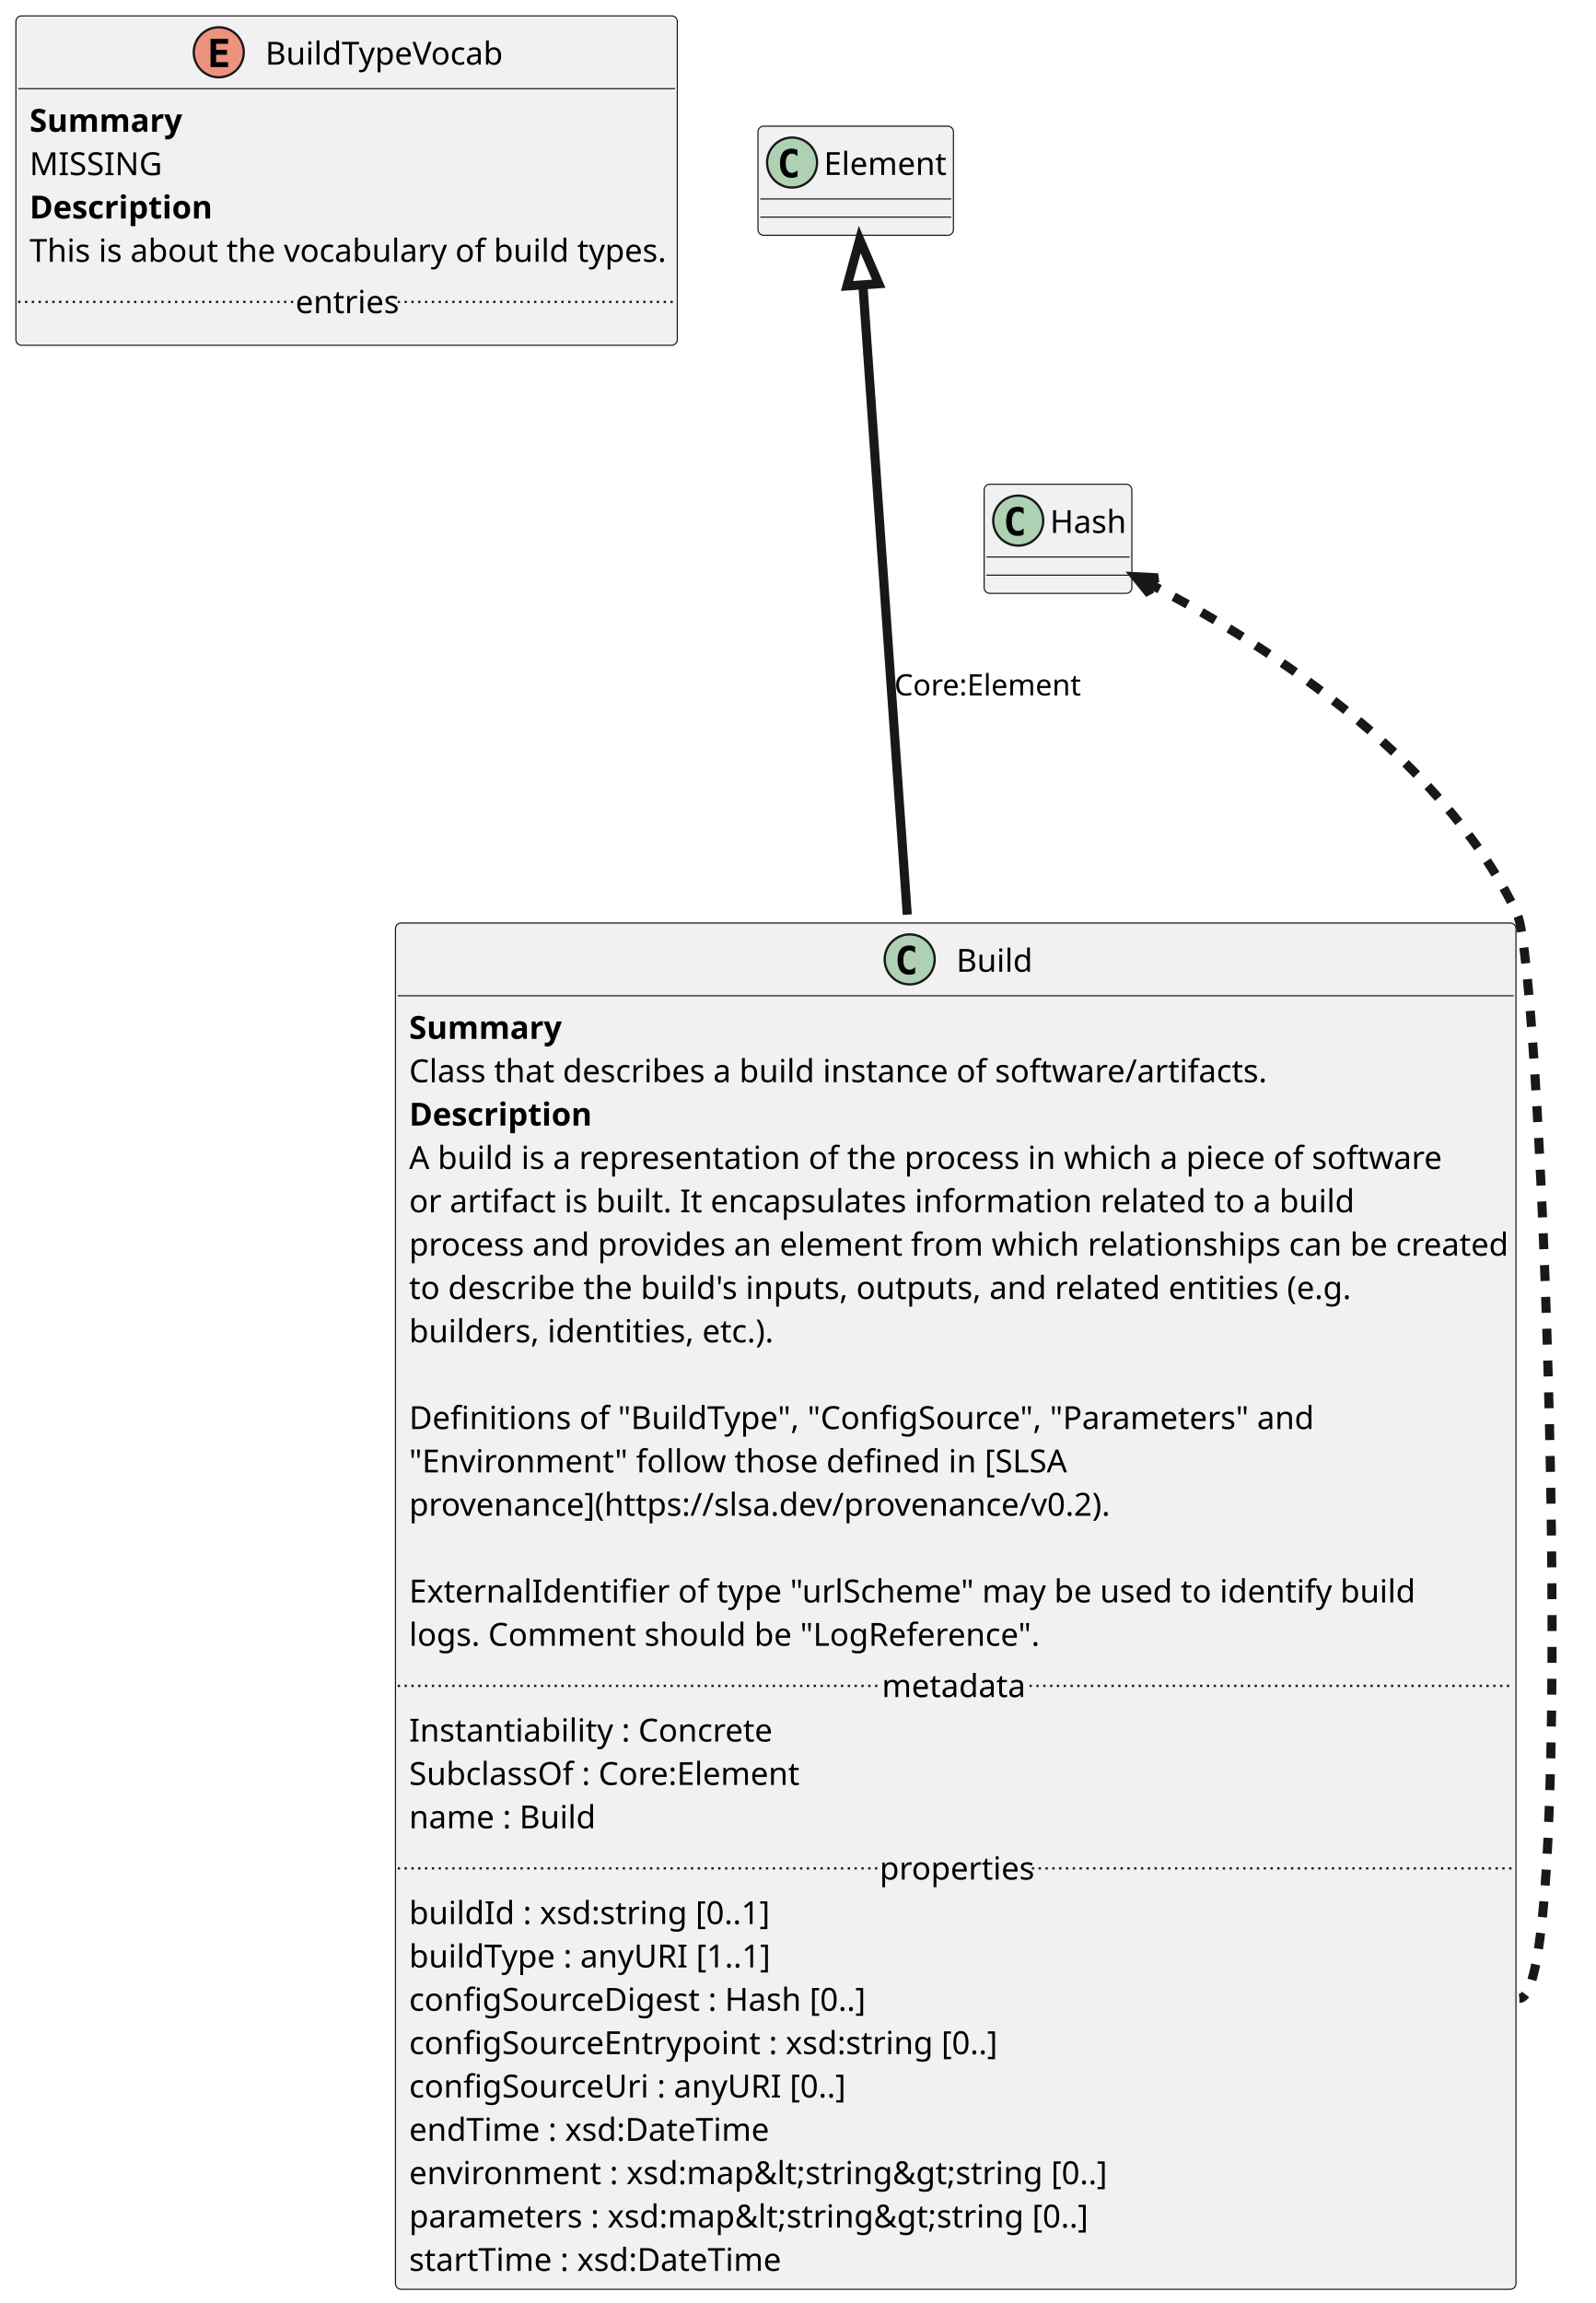
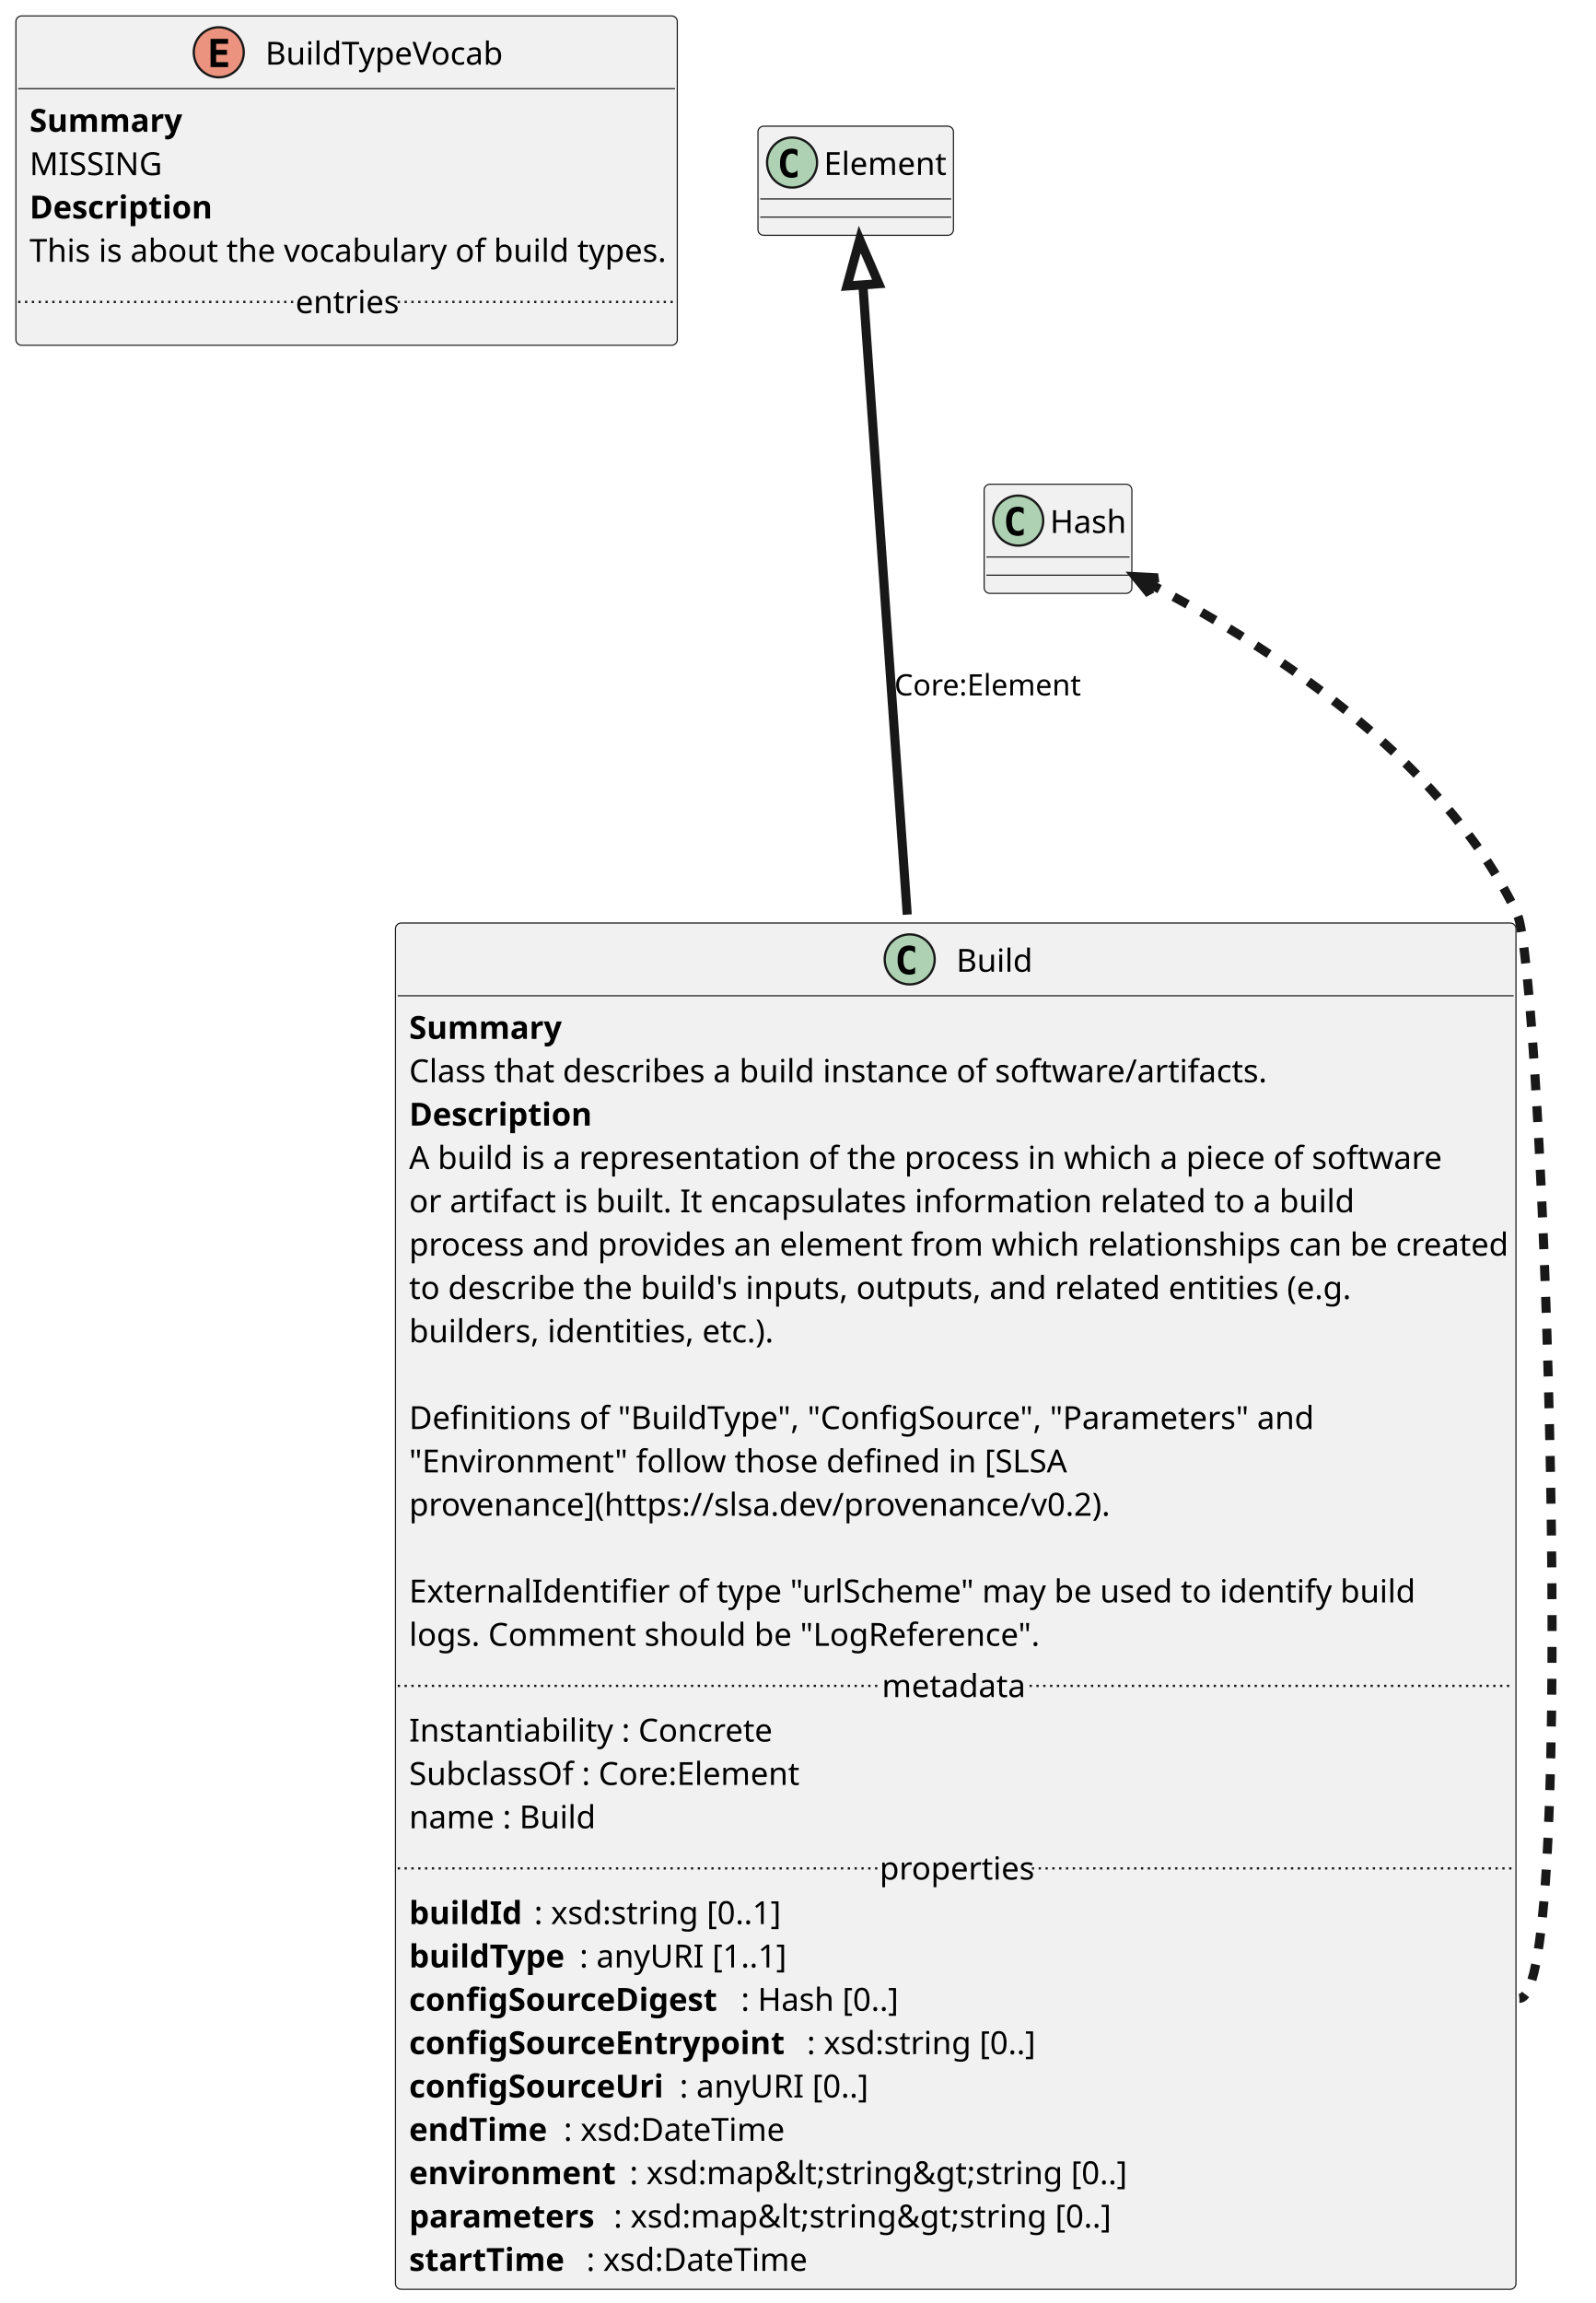
<svg xmlns="http://www.w3.org/2000/svg" contentStyleType="text/css" height="1013px" preserveAspectRatio="none" style="width:702px;height:1013px;background:#FFFFFF;" version="1.1" viewBox="0 0 702 1013" width="702px" zoomAndPan="magnify">
  <defs />
  <g>
    <g id="elem_BuildTypeVocab">
-       <rect codeLine="2" fill="#F1F1F1" height="144.874" id="BuildTypeVocab" rx="2.5" ry="2.5" style="stroke:#181818;stroke-width:0.5;" width="291" x="7" y="7" />
+       <rect codeLine="4" fill="#F1F1F1" height="144.874" id="BuildTypeVocab" rx="2.5" ry="2.5" style="stroke:#181818;stroke-width:0.5;" width="291" x="7" y="7" />
      <ellipse cx="96.25" cy="23" fill="#EB937F" rx="11" ry="11" style="stroke:#181818;stroke-width:1.0;" />
      <path d="M92.641,17.109 L100.359,17.109 L100.359,19.266 L95.094,19.266 L95.094,21.938 L99.859,21.938 L99.859,24.094 L95.094,24.094 L95.094,27.344 L100.359,27.344 L100.359,29.5 L92.641,29.5 L92.641,17.109 Z " fill="#000000" />
      <text fill="#000000" font-family="sans-serif" font-size="14" lengthAdjust="spacing" textLength="104" x="116.75" y="28.432">BuildTypeVocab</text>
      <line style="stroke:#181818;stroke-width:0.5;" x1="8" x2="297" y1="39" y2="39" />
      <text fill="#000000" font-family="sans-serif" font-size="14" font-weight="bold" lengthAdjust="spacing" textLength="68" x="13" y="57.966">Summary</text>
      <text fill="#000000" font-family="sans-serif" font-size="14" lengthAdjust="spacing" textLength="60" x="13" y="77.034">MISSING</text>
      <text fill="#000000" font-family="sans-serif" font-size="14" font-weight="bold" lengthAdjust="spacing" textLength="83" x="13" y="96.102">Description</text>
      <text fill="#000000" font-family="sans-serif" font-size="14" lengthAdjust="spacing" textLength="279" x="13" y="115.17">This is about the vocabulary of build types.</text>
      <line style="stroke:#181818;stroke-width:1.0;stroke-dasharray:1.0,2.0;" x1="8" x2="130" y1="132.806" y2="132.806" />
      <text fill="#000000" font-family="sans-serif" font-size="14" lengthAdjust="spacing" textLength="45" x="130" y="137.738">entries</text>
      <line style="stroke:#181818;stroke-width:1.0;stroke-dasharray:1.0,2.0;" x1="175" x2="297" y1="132.806" y2="132.806" />
    </g>
    <g id="elem_Build">
-       <rect codeLine="11" fill="#F1F1F1" height="600.97" id="Build" rx="2.5" ry="2.5" style="stroke:#181818;stroke-width:0.5;" width="493" x="174" y="406" />
+       <rect codeLine="13" fill="#F1F1F1" height="600.97" id="Build" rx="2.5" ry="2.5" style="stroke:#181818;stroke-width:0.5;" width="493" x="174" y="406" />
      <ellipse cx="400.25" cy="422" fill="#ADD1B2" rx="11" ry="11" style="stroke:#181818;stroke-width:1.0;" />
      <path d="M400.047,428.734 Q397.562,428.734 396.234,427.094 Q394.922,425.422 394.922,422.312 Q394.922,419.188 396.234,417.531 Q397.562,415.875 400.047,415.875 Q400.766,415.875 401.422,416.031 Q402.062,416.188 402.625,416.484 L402.625,419.203 Q402.266,418.859 401.969,418.672 Q401.672,418.469 401.406,418.344 Q401.094,418.203 400.781,418.141 Q400.484,418.078 400.172,418.078 Q398.844,418.078 398.156,419.141 Q397.469,420.234 397.469,422.312 Q397.469,424.406 398.156,425.469 Q398.844,426.547 400.172,426.547 Q400.812,426.547 401.406,426.266 Q401.703,426.141 401.984,425.953 Q402.281,425.75 402.625,425.422 L402.625,428.141 Q402.047,428.438 401.406,428.594 Q400.766,428.734 400.047,428.734 Z " fill="#000000" />
      <text fill="#000000" font-family="sans-serif" font-size="14" lengthAdjust="spacing" textLength="32" x="420.75" y="427.432">Build</text>
      <line style="stroke:#181818;stroke-width:0.5;" x1="175" x2="666" y1="438" y2="438" />
      <text fill="#000000" font-family="sans-serif" font-size="14" font-weight="bold" lengthAdjust="spacing" textLength="68" x="180" y="456.966">Summary</text>
      <text fill="#000000" font-family="sans-serif" font-size="14" lengthAdjust="spacing" textLength="380" x="180" y="476.034">Class that describes a build instance of software/artifacts.</text>
      <text fill="#000000" font-family="sans-serif" font-size="14" font-weight="bold" lengthAdjust="spacing" textLength="83" x="180" y="495.102">Description</text>
      <text fill="#000000" font-family="sans-serif" font-size="14" lengthAdjust="spacing" textLength="456" x="180" y="514.17">A build is a representation of the process in which a piece of software</text>
      <text fill="#000000" font-family="sans-serif" font-size="14" lengthAdjust="spacing" textLength="416" x="180" y="533.238">or artifact is built. It encapsulates information related to a build</text>
      <text fill="#000000" font-family="sans-serif" font-size="14" lengthAdjust="spacing" textLength="481" x="180" y="552.306">process and provides an element from which relationships can be created</text>
      <text fill="#000000" font-family="sans-serif" font-size="14" lengthAdjust="spacing" textLength="412" x="180" y="571.373">to describe the build's inputs, outputs, and related entities (e.g.</text>
      <text fill="#000000" font-family="sans-serif" font-size="14" lengthAdjust="spacing" textLength="158" x="180" y="590.441">builders, identities, etc.).</text>
      <text fill="#000000" font-family="sans-serif" font-size="14" lengthAdjust="spacing" textLength="4" x="180" y="609.509"> </text>
      <text fill="#000000" font-family="sans-serif" font-size="14" lengthAdjust="spacing" textLength="401" x="180" y="628.577">Definitions of "BuildType", "ConfigSource", "Parameters" and</text>
      <text fill="#000000" font-family="sans-serif" font-size="14" lengthAdjust="spacing" textLength="289" x="180" y="647.645">"Environment" follow those defined in [SLSA</text>
      <text fill="#000000" font-family="sans-serif" font-size="14" lengthAdjust="spacing" textLength="304" x="180" y="666.713">provenance](https://slsa.dev/provenance/v0.2).</text>
      <text fill="#000000" font-family="sans-serif" font-size="14" lengthAdjust="spacing" textLength="4" x="180" y="685.781"> </text>
      <text fill="#000000" font-family="sans-serif" font-size="14" lengthAdjust="spacing" textLength="439" x="180" y="704.849">ExternalIdentifier of type "urlScheme" may be used to identify build</text>
      <text fill="#000000" font-family="sans-serif" font-size="14" lengthAdjust="spacing" textLength="277" x="180" y="723.917">logs. Comment should be "LogReference".</text>
      <text fill="#000000" font-family="sans-serif" font-size="14" lengthAdjust="spacing" textLength="160" x="180" y="766.053">Instantiability : Concrete</text>
      <text fill="#000000" font-family="sans-serif" font-size="14" lengthAdjust="spacing" textLength="171" x="180" y="785.12">SubclassOf : Core:Element</text>
      <text fill="#000000" font-family="sans-serif" font-size="14" lengthAdjust="spacing" textLength="80" x="180" y="804.188">name : Build</text>
      <line style="stroke:#181818;stroke-width:1.0;stroke-dasharray:1.0,2.0;" x1="175" x2="388" y1="741.553" y2="741.553" />
      <text fill="#000000" font-family="sans-serif" font-size="14" lengthAdjust="spacing" textLength="65" x="388" y="746.485">metadata</text>
      <line style="stroke:#181818;stroke-width:1.0;stroke-dasharray:1.0,2.0;" x1="453" x2="666" y1="741.553" y2="741.553" />
-       <text fill="#000000" font-family="sans-serif" font-size="14" lengthAdjust="spacing" textLength="151" x="180" y="846.324">buildId : xsd:string [0..1]</text>
-       <text fill="#000000" font-family="sans-serif" font-size="14" lengthAdjust="spacing" textLength="154" x="180" y="865.392">buildType : anyURI [1..1]</text>
-       <text fill="#000000" font-family="sans-serif" font-size="14" lengthAdjust="spacing" textLength="199" x="180" y="884.46">configSourceDigest : Hash [0..]</text>
-       <text fill="#000000" font-family="sans-serif" font-size="14" lengthAdjust="spacing" textLength="253" x="180" y="903.528">configSourceEntrypoint : xsd:string [0..]</text>
-       <text fill="#000000" font-family="sans-serif" font-size="14" lengthAdjust="spacing" textLength="186" x="180" y="922.596">configSourceUri : anyURI [0..]</text>
-       <text fill="#000000" font-family="sans-serif" font-size="14" lengthAdjust="spacing" textLength="159" x="180" y="941.664">endTime : xsd:DateTime</text>
-       <text fill="#000000" font-family="sans-serif" font-size="14" lengthAdjust="spacing" textLength="300" x="180" y="960.732">environment : xsd:map&amp;lt;string&amp;gt;string [0..]</text>
-       <text fill="#000000" font-family="sans-serif" font-size="14" lengthAdjust="spacing" textLength="293" x="180" y="979.8">parameters : xsd:map&amp;lt;string&amp;gt;string [0..]</text>
-       <text fill="#000000" font-family="sans-serif" font-size="14" lengthAdjust="spacing" textLength="167" x="180" y="998.868">startTime : xsd:DateTime</text>
+       <text fill="#000000" font-family="sans-serif" font-size="14" font-weight="bold" lengthAdjust="spacing" textLength="51" x="180" y="846.324">buildId</text>
+       <text fill="#000000" font-family="sans-serif" font-size="14" lengthAdjust="spacing" textLength="104" x="235" y="846.324">: xsd:string [0..1]</text>
+       <text fill="#000000" font-family="sans-serif" font-size="14" font-weight="bold" lengthAdjust="spacing" textLength="71" x="180" y="865.392">buildType</text>
+       <text fill="#000000" font-family="sans-serif" font-size="14" lengthAdjust="spacing" textLength="88" x="255" y="865.392">: anyURI [1..1]</text>
+       <text fill="#000000" font-family="sans-serif" font-size="14" font-weight="bold" lengthAdjust="spacing" textLength="142" x="180" y="884.46">configSourceDigest</text>
+       <text fill="#000000" font-family="sans-serif" font-size="14" lengthAdjust="spacing" textLength="67" x="326" y="884.46">: Hash [0..]</text>
+       <text fill="#000000" font-family="sans-serif" font-size="14" font-weight="bold" lengthAdjust="spacing" textLength="171" x="180" y="903.528">configSourceEntrypoint</text>
+       <text fill="#000000" font-family="sans-serif" font-size="14" lengthAdjust="spacing" textLength="96" x="355" y="903.528">: xsd:string [0..]</text>
+       <text fill="#000000" font-family="sans-serif" font-size="14" font-weight="bold" lengthAdjust="spacing" textLength="115" x="180" y="922.596">configSourceUri</text>
+       <text fill="#000000" font-family="sans-serif" font-size="14" lengthAdjust="spacing" textLength="80" x="299" y="922.596">: anyURI [0..]</text>
+       <text fill="#000000" font-family="sans-serif" font-size="14" font-weight="bold" lengthAdjust="spacing" textLength="64" x="180" y="941.664">endTime</text>
+       <text fill="#000000" font-family="sans-serif" font-size="14" lengthAdjust="spacing" textLength="98" x="248" y="941.664">: xsd:DateTime</text>
+       <text fill="#000000" font-family="sans-serif" font-size="14" font-weight="bold" lengthAdjust="spacing" textLength="93" x="180" y="960.732">environment</text>
+       <text fill="#000000" font-family="sans-serif" font-size="14" lengthAdjust="spacing" textLength="213" x="277" y="960.732">: xsd:map&amp;lt;string&amp;gt;string [0..]</text>
+       <text fill="#000000" font-family="sans-serif" font-size="14" font-weight="bold" lengthAdjust="spacing" textLength="86" x="180" y="979.8">parameters</text>
+       <text fill="#000000" font-family="sans-serif" font-size="14" lengthAdjust="spacing" textLength="213" x="270" y="979.8">: xsd:map&amp;lt;string&amp;gt;string [0..]</text>
+       <text fill="#000000" font-family="sans-serif" font-size="14" font-weight="bold" lengthAdjust="spacing" textLength="74" x="180" y="998.868">startTime</text>
+       <text fill="#000000" font-family="sans-serif" font-size="14" lengthAdjust="spacing" textLength="98" x="258" y="998.868">: xsd:DateTime</text>
      <line style="stroke:#181818;stroke-width:1.0;stroke-dasharray:1.0,2.0;" x1="175" x2="387" y1="821.824" y2="821.824" />
      <text fill="#000000" font-family="sans-serif" font-size="14" lengthAdjust="spacing" textLength="67" x="387" y="826.756">properties</text>
      <line style="stroke:#181818;stroke-width:1.0;stroke-dasharray:1.0,2.0;" x1="454" x2="666" y1="821.824" y2="821.824" />
    </g>
    <g id="elem_Hash">
      <rect fill="#F1F1F1" height="48" id="Hash" rx="2.5" ry="2.5" style="stroke:#181818;stroke-width:0.5;" width="65" x="433" y="213" />
      <ellipse cx="448" cy="229" fill="#ADD1B2" rx="11" ry="11" style="stroke:#181818;stroke-width:1.0;" />
      <path d="M447.797,235.734 Q445.312,235.734 443.984,234.094 Q442.672,232.422 442.672,229.312 Q442.672,226.188 443.984,224.531 Q445.312,222.875 447.797,222.875 Q448.516,222.875 449.172,223.031 Q449.812,223.188 450.375,223.484 L450.375,226.203 Q450.016,225.859 449.719,225.672 Q449.422,225.469 449.156,225.344 Q448.844,225.203 448.531,225.141 Q448.234,225.078 447.922,225.078 Q446.594,225.078 445.906,226.141 Q445.219,227.234 445.219,229.312 Q445.219,231.406 445.906,232.469 Q446.594,233.547 447.922,233.547 Q448.562,233.547 449.156,233.266 Q449.453,233.141 449.734,232.953 Q450.031,232.75 450.375,232.422 L450.375,235.141 Q449.797,235.438 449.156,235.594 Q448.516,235.734 447.797,235.734 Z " fill="#000000" />
      <text fill="#000000" font-family="sans-serif" font-size="14" lengthAdjust="spacing" textLength="33" x="462" y="234.432">Hash</text>
      <line style="stroke:#181818;stroke-width:0.5;" x1="434" x2="497" y1="245" y2="245" />
      <line style="stroke:#181818;stroke-width:0.5;" x1="434" x2="497" y1="253" y2="253" />
    </g>
    <g id="elem_Element">
      <rect fill="#F1F1F1" height="48" id="Element" rx="2.5" ry="2.5" style="stroke:#181818;stroke-width:0.5;" width="86" x="333.5" y="55.5" />
      <ellipse cx="348.5" cy="71.5" fill="#ADD1B2" rx="11" ry="11" style="stroke:#181818;stroke-width:1.0;" />
      <path d="M348.297,78.234 Q345.812,78.234 344.484,76.594 Q343.172,74.922 343.172,71.812 Q343.172,68.688 344.484,67.031 Q345.812,65.375 348.297,65.375 Q349.016,65.375 349.672,65.531 Q350.312,65.688 350.875,65.984 L350.875,68.703 Q350.516,68.359 350.219,68.172 Q349.922,67.969 349.656,67.844 Q349.344,67.703 349.031,67.641 Q348.734,67.578 348.422,67.578 Q347.094,67.578 346.406,68.641 Q345.719,69.734 345.719,71.812 Q345.719,73.906 346.406,74.969 Q347.094,76.047 348.422,76.047 Q349.062,76.047 349.656,75.766 Q349.953,75.641 350.234,75.453 Q350.531,75.25 350.875,74.922 L350.875,77.641 Q350.297,77.938 349.656,78.094 Q349.016,78.234 348.297,78.234 Z " fill="#000000" />
      <text fill="#000000" font-family="sans-serif" font-size="14" lengthAdjust="spacing" textLength="54" x="362.5" y="76.932">Element</text>
      <line style="stroke:#181818;stroke-width:0.5;" x1="334.5" x2="418.5" y1="87.5" y2="87.5" />
      <line style="stroke:#181818;stroke-width:0.5;" x1="334.5" x2="418.5" y1="95.5" y2="95.5" />
    </g>
    <g id="link_Hash_Build">
-       <path codeLine="42" d="M504.03,255.9 C552.55,280.84 633.65,331.1 667.5,402 C678.92,425.91 695,879 668.5,879 " fill="none" id="Hash-backto-Build" style="stroke:#181818;stroke-width:4.0;stroke-dasharray:7.0,7.0;" />
+       <path codeLine="44" d="M504.03,255.9 C552.55,280.84 633.65,331.1 667.5,402 C678.92,425.91 695,879 668.5,879 " fill="none" id="Hash-backto-Build" style="stroke:#181818;stroke-width:4.0;stroke-dasharray:7.0,7.0;" />
      <polygon fill="#181818" points="499.63,253.67,505.852,261.305,504.091,255.929,509.466,254.167,499.63,253.67" style="stroke:#181818;stroke-width:4.0;" />
    </g>
    <g id="link_Element_Build">
-       <path codeLine="44" d="M379.63,124.95 C383.8,184.13 391.54,293.99 399.17,402.31 " fill="none" id="Element-backto-Build" style="stroke:#181818;stroke-width:4.0;" />
+       <path codeLine="46" d="M379.63,124.95 C383.8,184.13 391.54,293.99 399.17,402.31 " fill="none" id="Element-backto-Build" style="stroke:#181818;stroke-width:4.0;" />
      <polygon fill="none" points="372.67,125.79,378.25,105.35,386.64,124.81,372.67,125.79" style="stroke:#181818;stroke-width:4.0;" />
      <text fill="#000000" font-family="sans-serif" font-size="13" lengthAdjust="spacing" textLength="81" x="393.5" y="305.897">Core:Element</text>
    </g>
  </g>
</svg>
